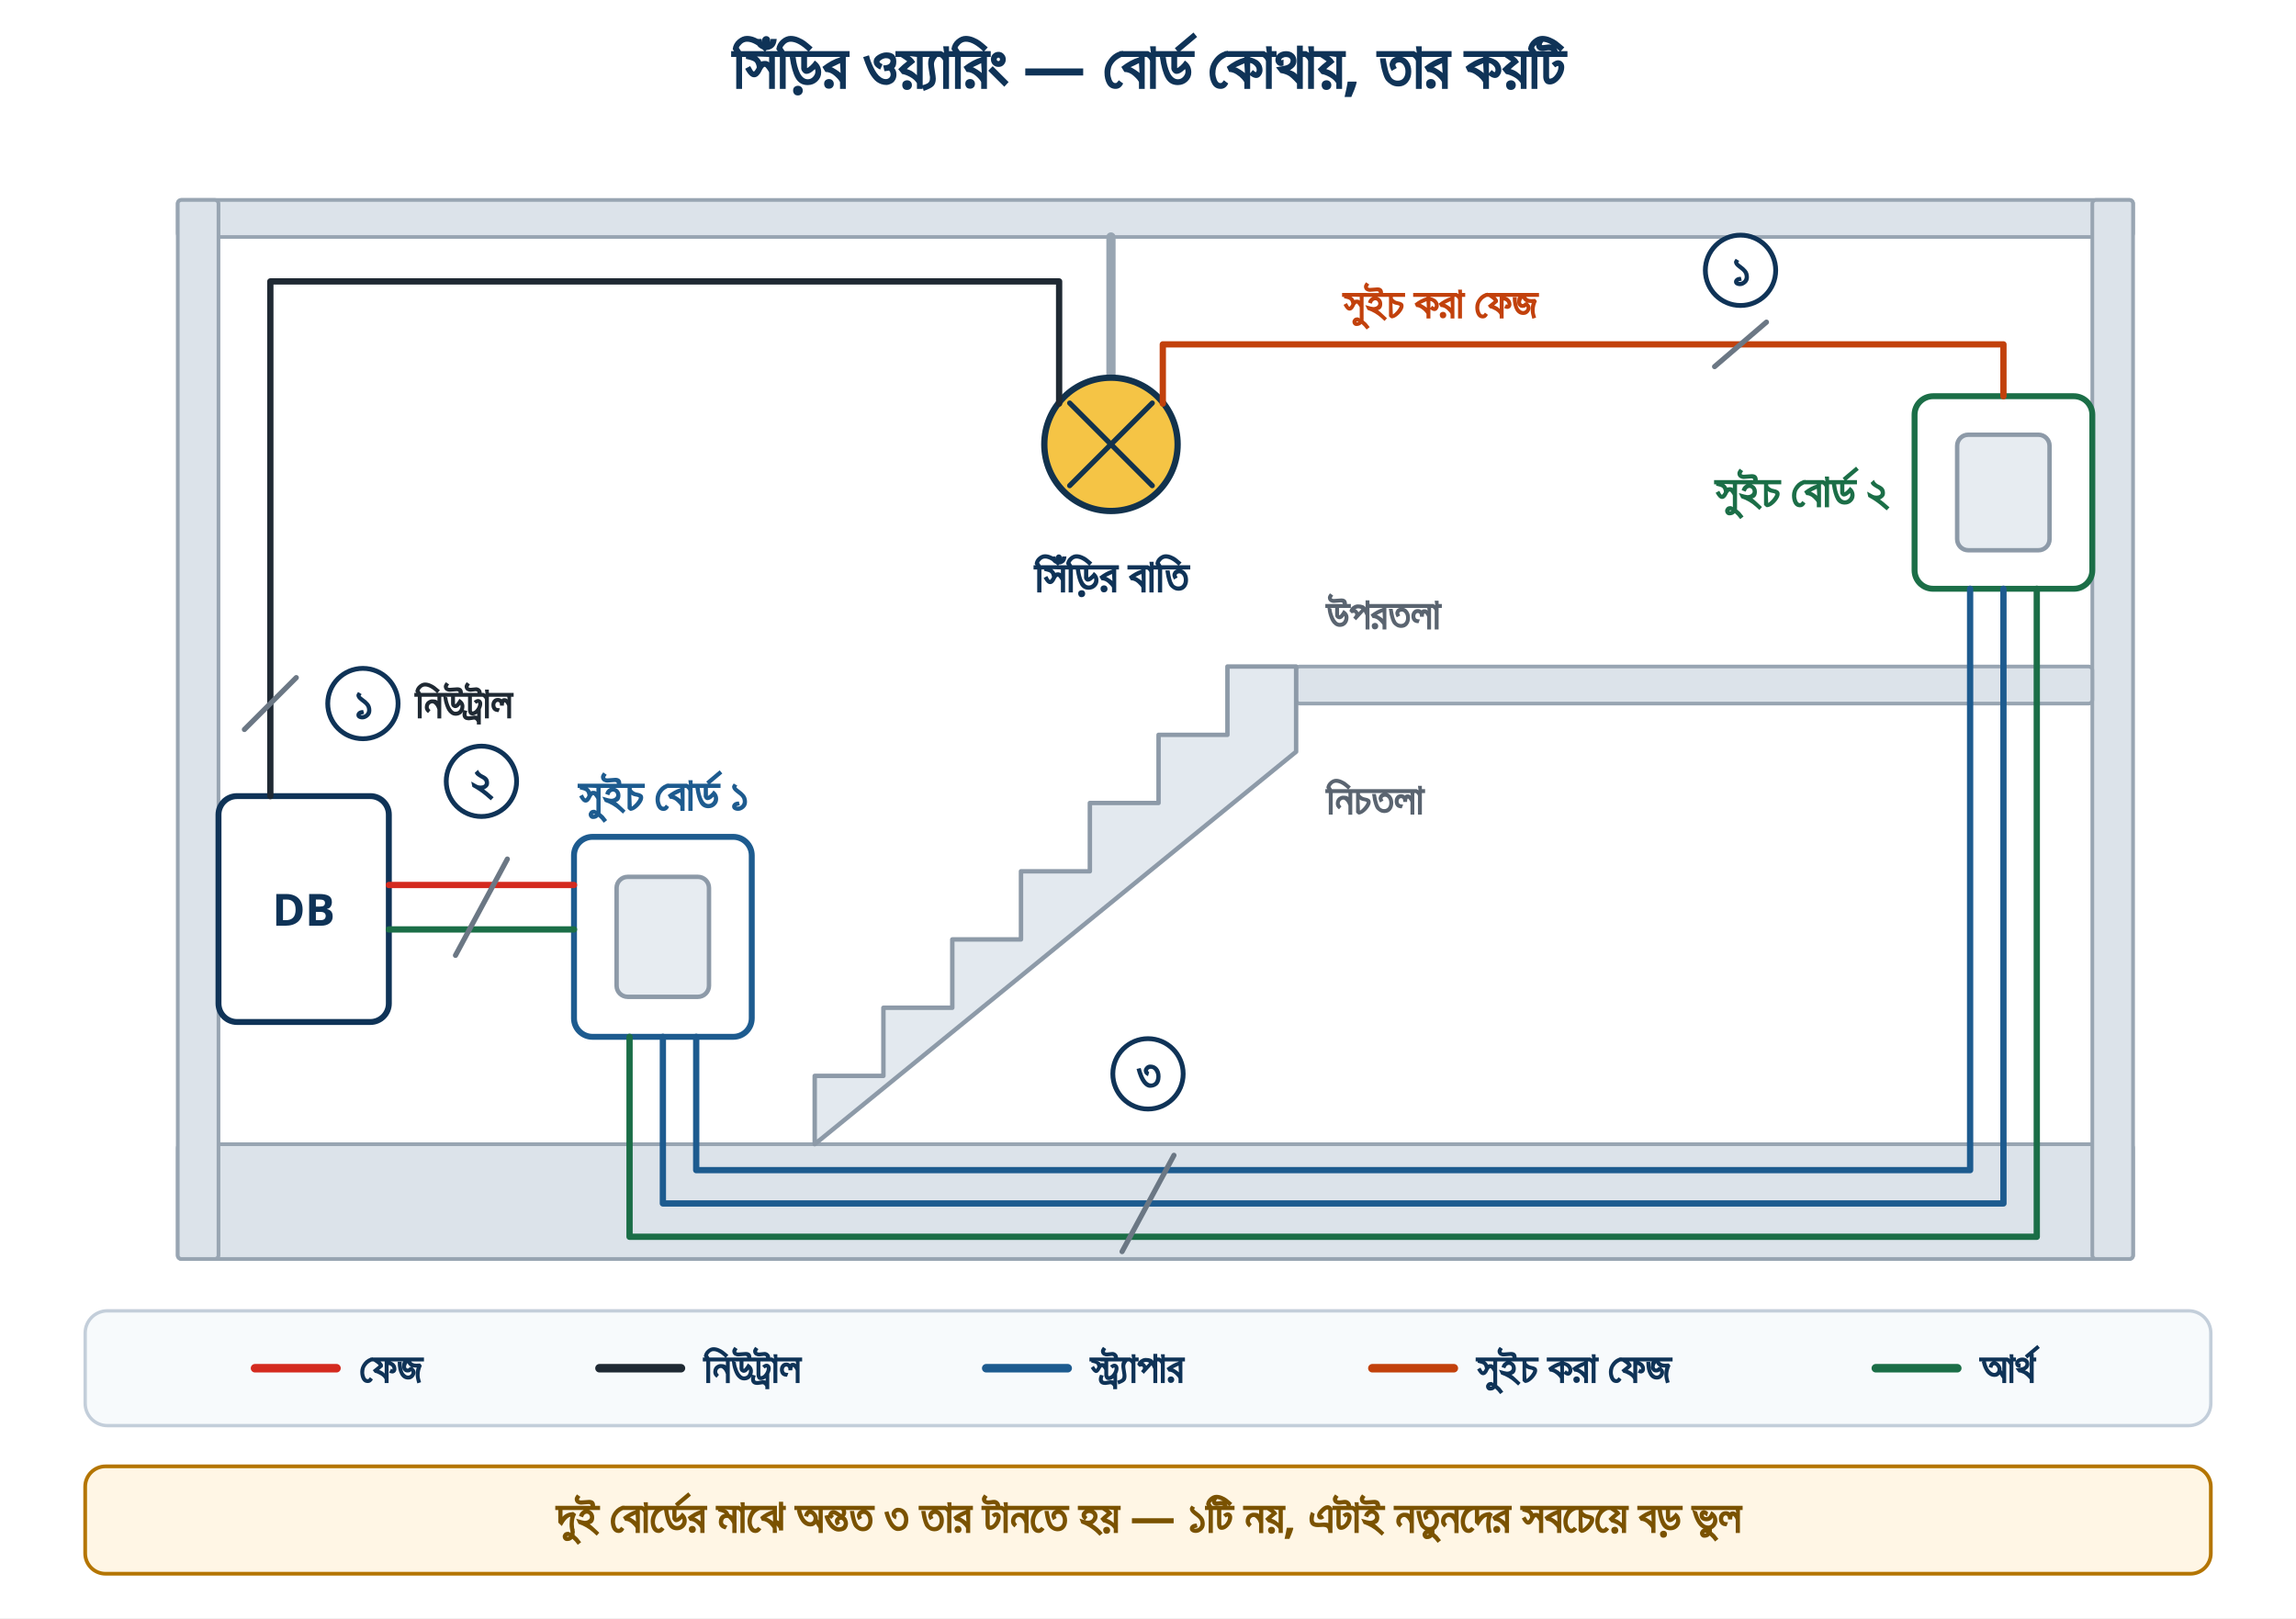
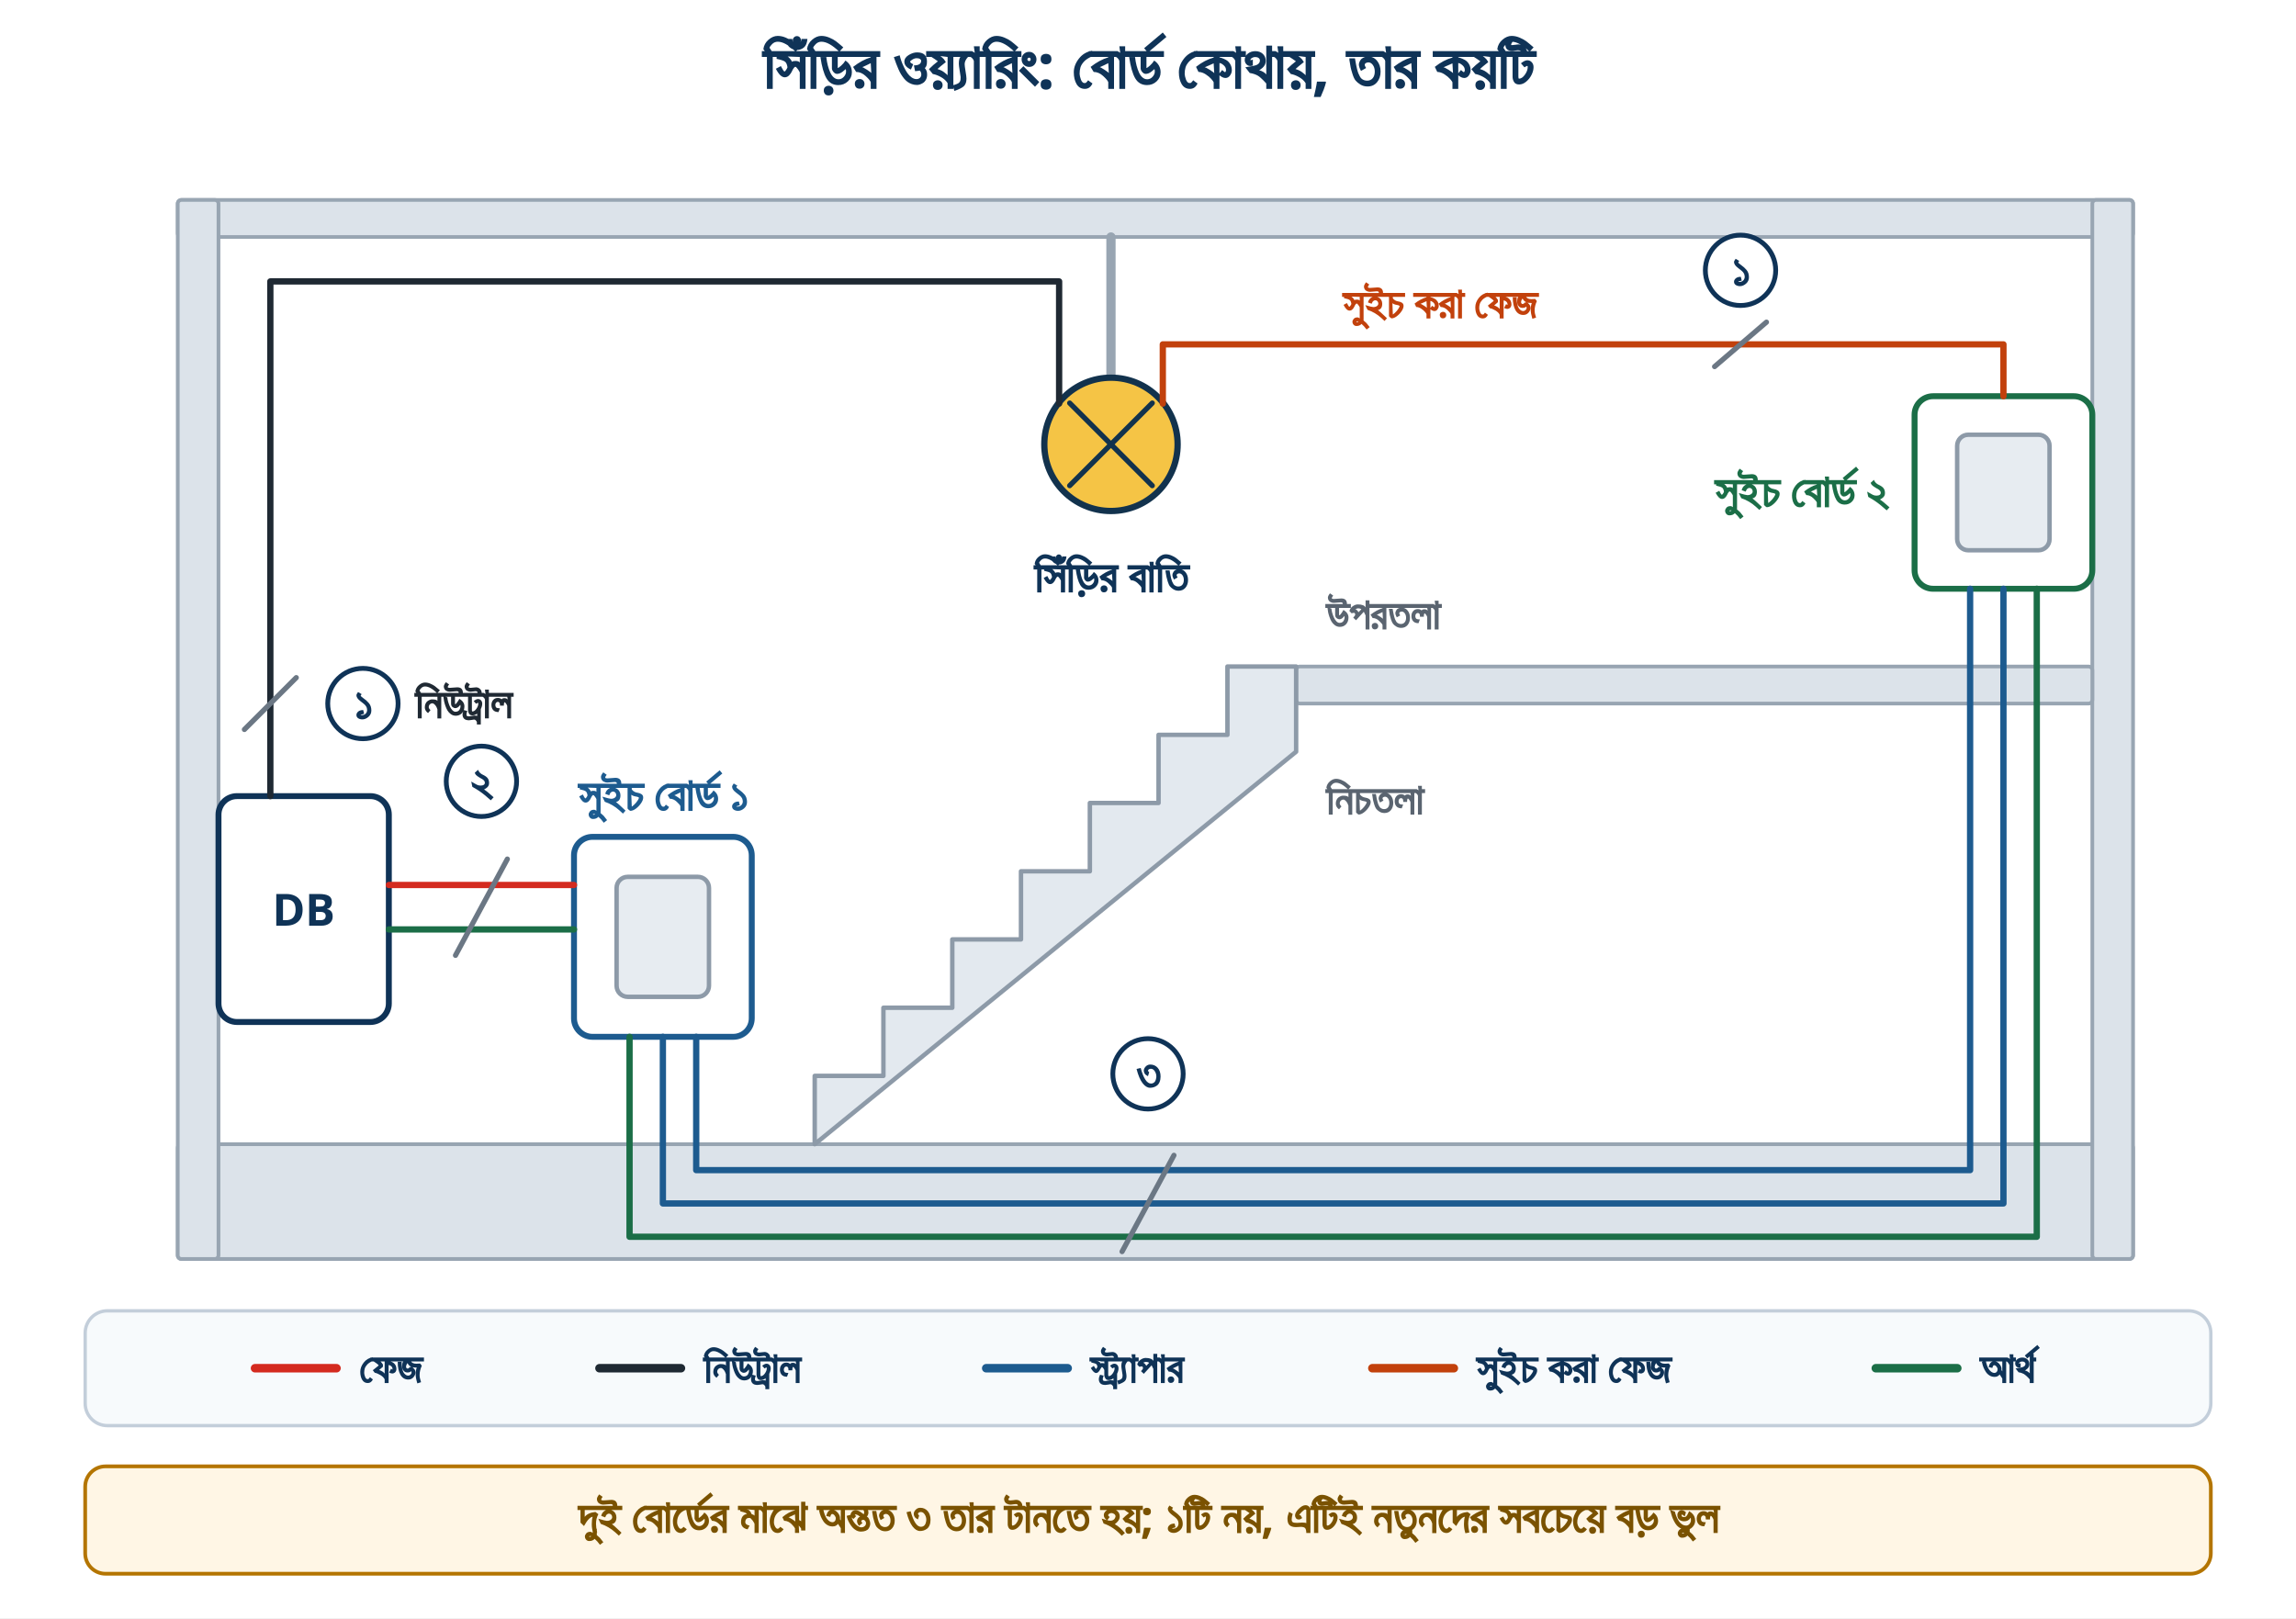
<svg xmlns="http://www.w3.org/2000/svg" width="1240" height="874" viewBox="0 0 1240 874">
  <rect width="1240" height="874" fill="#FFFFFF" />
-   <text x="620.0" y="48.0" font-family="Kalpurush" font-size="34" font-weight="700" fill="#0F3357" text-anchor="middle">সিঁড়ির ওয়্যারিং — বোর্ড কোথায়, তার কয়টি</text>
+   <text x="620.0" y="48.0" font-family="Kalpurush" font-size="34" font-weight="700" fill="#0F3357" text-anchor="middle">সিঁড়ির ওয়্যারিং: বোর্ড কোথায়, তার কয়টি</text>
  <rect x="96.0" y="108.0" width="1056.0" height="20.0" rx="2" fill="#DCE3EA" stroke="#98A5B2" stroke-width="2" />
  <rect x="96.0" y="618.0" width="1056.0" height="62.0" rx="2" fill="#DCE3EA" stroke="#98A5B2" stroke-width="2" />
  <rect x="96.0" y="108.0" width="22.0" height="572.0" rx="2" fill="#DCE3EA" stroke="#98A5B2" stroke-width="2" />
  <rect x="1130.0" y="108.0" width="22.0" height="572.0" rx="2" fill="#DCE3EA" stroke="#98A5B2" stroke-width="2" />
  <rect x="700.0" y="360.0" width="430.0" height="20.0" rx="2" fill="#DCE3EA" stroke="#98A5B2" stroke-width="2" />
  <polygon points="440.0,618.0 440.0,581.1 477.1,581.1 477.1,544.3 514.3,544.3 514.3,507.4 551.4,507.4 551.4,470.6 588.6,470.6 588.6,433.7 625.7,433.7 625.7,396.9 662.9,396.9 662.9,360.0 700.0,360.0 700.0,406.0" fill="#E3E9EF" stroke="#8D9AA8" stroke-width="2.4" stroke-linejoin="round" />
  <text x="716.0" y="340.0" font-family="Kalpurush" font-size="23" font-weight="700" fill="#5A6470" text-anchor="start">উপরতলা</text>
  <text x="716.0" y="440.0" font-family="Kalpurush" font-size="23" font-weight="700" fill="#5A6470" text-anchor="start">নিচতলা</text>
  <rect x="118.0" y="430.0" width="92.0" height="122.0" rx="10" fill="#FFFFFF" stroke="#0F3357" stroke-width="3.2" />
  <text x="164.0" y="500.0" font-family="Kalpurush" font-size="24" font-weight="700" fill="#0F3357" text-anchor="middle">DB</text>
  <rect x="310.0" y="452.0" width="96.0" height="108.0" rx="10" fill="#FFFFFF" stroke="#1D5B8F" stroke-width="3.2" />
  <rect x="333.0" y="473.6" width="49.9" height="64.8" rx="6" fill="#E7ECF1" stroke="#8D9AA8" stroke-width="2.4" />
  <text x="358.0" y="438.0" font-family="Kalpurush" font-size="24.5" font-weight="700" fill="#1D5B8F" text-anchor="middle">সুইচ বোর্ড ১</text>
  <rect x="1034.0" y="214.0" width="96.0" height="104.0" rx="10" fill="#FFFFFF" stroke="#1B6E47" stroke-width="3.2" />
  <rect x="1057.0" y="234.8" width="49.9" height="62.4" rx="6" fill="#E7ECF1" stroke="#8D9AA8" stroke-width="2.4" />
  <text x="1020.0" y="274.0" font-family="Kalpurush" font-size="24.5" font-weight="700" fill="#1B6E47" text-anchor="end">সুইচ বোর্ড ২</text>
  <path d="M 600 128 L 600 204" fill="none" stroke="#98A5B2" stroke-width="5" stroke-linecap="round" stroke-linejoin="round" />
  <circle cx="600.0" cy="240.0" r="36.0" fill="#F5C445" stroke="#12324D" stroke-width="3.4" />
  <path d="M 577.7 217.7 L 622.3 262.3" fill="none" stroke="#12324D" stroke-width="2.8" stroke-linecap="round" stroke-linejoin="round" />
  <path d="M 622.3 217.7 L 577.7 262.3" fill="none" stroke="#12324D" stroke-width="2.8" stroke-linecap="round" stroke-linejoin="round" />
  <text x="600.0" y="320.0" font-family="Kalpurush" font-size="24.5" font-weight="700" fill="#0F3357" text-anchor="middle">সিঁড়ির বাতি</text>
  <path d="M 210 478 L 310 478" fill="none" stroke="#D42A1F" stroke-width="3.4" stroke-linecap="round" stroke-linejoin="round" />
  <path d="M 210 502 L 310 502" fill="none" stroke="#1B6E47" stroke-width="3.4" stroke-linecap="round" stroke-linejoin="round" />
  <path d="M 246 516 L 274 464" fill="none" stroke="#6B7784" stroke-width="2.8" stroke-linecap="round" stroke-linejoin="round" />
  <circle cx="260.0" cy="422.0" r="19.0" fill="#FFFFFF" stroke="#0F3357" stroke-width="2.6" />
  <text x="260.0" y="430.6" font-family="Kalpurush" font-size="24.5" font-weight="700" fill="#0F3357" text-anchor="middle">২</text>
  <path d="M 376 560 L 376 632 L 1064 632 L 1064 318" fill="none" stroke="#1D5B8F" stroke-width="3.4" stroke-linecap="round" stroke-linejoin="round" />
  <path d="M 358 560 L 358 650 L 1082 650 L 1082 318" fill="none" stroke="#1D5B8F" stroke-width="3.4" stroke-linecap="round" stroke-linejoin="round" />
  <path d="M 340 560 L 340 668 L 1100 668 L 1100 318" fill="none" stroke="#1B6E47" stroke-width="3.4" stroke-linecap="round" stroke-linejoin="round" />
  <path d="M 606 676 L 634 624" fill="none" stroke="#6B7784" stroke-width="2.8" stroke-linecap="round" stroke-linejoin="round" />
  <circle cx="620.0" cy="580.0" r="19.0" fill="#FFFFFF" stroke="#0F3357" stroke-width="2.6" />
  <text x="620.0" y="588.6" font-family="Kalpurush" font-size="24.5" font-weight="700" fill="#0F3357" text-anchor="middle">৩</text>
  <path d="M 1082 214 L 1082 186 L 628 186 L 628 218" fill="none" stroke="#C2410C" stroke-width="3.4" stroke-linecap="round" stroke-linejoin="round" />
  <path d="M 926 198 L 954 174" fill="none" stroke="#6B7784" stroke-width="2.8" stroke-linecap="round" stroke-linejoin="round" />
  <circle cx="940.0" cy="146.0" r="19.0" fill="#FFFFFF" stroke="#0F3357" stroke-width="2.6" />
  <text x="940.0" y="154.6" font-family="Kalpurush" font-size="24.5" font-weight="700" fill="#0F3357" text-anchor="middle">১</text>
  <text x="830.0" y="172.0" font-family="Kalpurush" font-size="23" font-weight="700" fill="#C2410C" text-anchor="end">সুইচ করা ফেজ</text>
  <path d="M 146 430 L 146 152 L 572 152 L 572 218" fill="none" stroke="#1F2933" stroke-width="3.4" stroke-linecap="round" stroke-linejoin="round" />
  <path d="M 132 394 L 160 366" fill="none" stroke="#6B7784" stroke-width="2.8" stroke-linecap="round" stroke-linejoin="round" />
  <circle cx="196.0" cy="380.0" r="19.0" fill="#FFFFFF" stroke="#0F3357" stroke-width="2.6" />
  <text x="196.0" y="388.6" font-family="Kalpurush" font-size="24.5" font-weight="700" fill="#0F3357" text-anchor="middle">১</text>
  <text x="224.0" y="388.0" font-family="Kalpurush" font-size="23" font-weight="700" fill="#1F2933" text-anchor="start">নিউট্রাল</text>
  <rect x="46.0" y="708.0" width="1148.0" height="62.0" rx="12" fill="#F7FAFC" stroke="#C3CEDA" stroke-width="1.8" />
  <path d="M 137.73 739 L 181.73 739" fill="none" stroke="#D42A1F" stroke-width="4.6" stroke-linecap="round" stroke-linejoin="round" />
  <text x="193.7" y="747.0" font-family="Kalpurush" font-size="23" font-weight="700" fill="#0F3357" text-anchor="start">ফেজ</text>
  <path d="M 323.76 739 L 367.76 739" fill="none" stroke="#1F2933" stroke-width="4.6" stroke-linecap="round" stroke-linejoin="round" />
  <text x="379.8" y="747.0" font-family="Kalpurush" font-size="23" font-weight="700" fill="#0F3357" text-anchor="start">নিউট্রাল</text>
  <path d="M 532.63 739 L 576.63 739" fill="none" stroke="#1D5B8F" stroke-width="4.6" stroke-linecap="round" stroke-linejoin="round" />
  <text x="588.6" y="747.0" font-family="Kalpurush" font-size="23" font-weight="700" fill="#0F3357" text-anchor="start">স্ট্র্যাপার</text>
  <path d="M 741.17 739 L 785.17 739" fill="none" stroke="#C2410C" stroke-width="4.6" stroke-linecap="round" stroke-linejoin="round" />
  <text x="797.2" y="747.0" font-family="Kalpurush" font-size="23" font-weight="700" fill="#0F3357" text-anchor="start">সুইচ করা ফেজ</text>
  <path d="M 1013.07 739 L 1057.07 739" fill="none" stroke="#1B6E47" stroke-width="4.6" stroke-linecap="round" stroke-linejoin="round" />
  <text x="1069.1" y="747.0" font-family="Kalpurush" font-size="23" font-weight="700" fill="#0F3357" text-anchor="start">আর্থ</text>
  <rect x="46.0" y="792.0" width="1148.0" height="58.0" rx="11" fill="#FFF6E5" stroke="#B47500" stroke-width="2" />
-   <text x="620.0" y="828.0" font-family="Kalpurush" font-size="24.5" font-weight="700" fill="#7A5200" text-anchor="middle">দুই বোর্ডের মাঝে অন্তত ৩ তার টানতে হয় — ১টি নয়, এটাই নতুনদের সবচেয়ে বড় ভুল</text>
+   <text x="620.0" y="828.0" font-family="Kalpurush" font-size="24.5" font-weight="700" fill="#7A5200" text-anchor="middle">দুই বোর্ডের মাঝে অন্তত ৩ তার টানতে হয়; ১টি নয়, এটিই নতুনদের সবচেয়ে বড় ভুল</text>
</svg>
